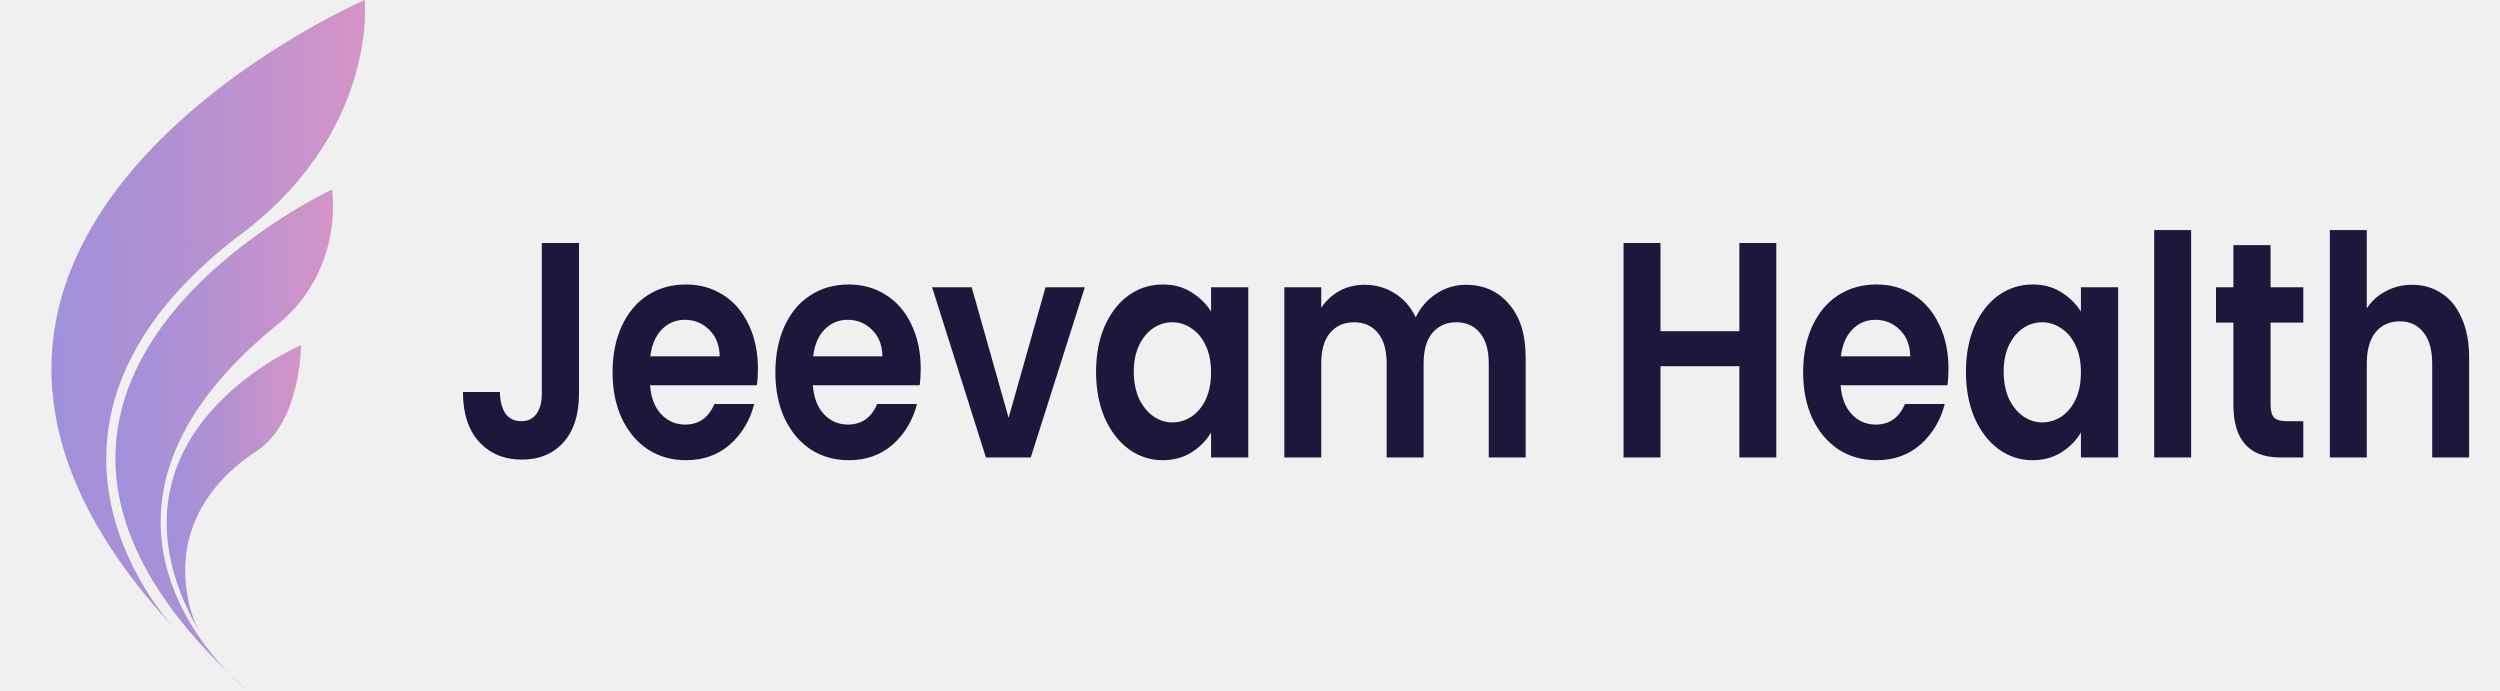
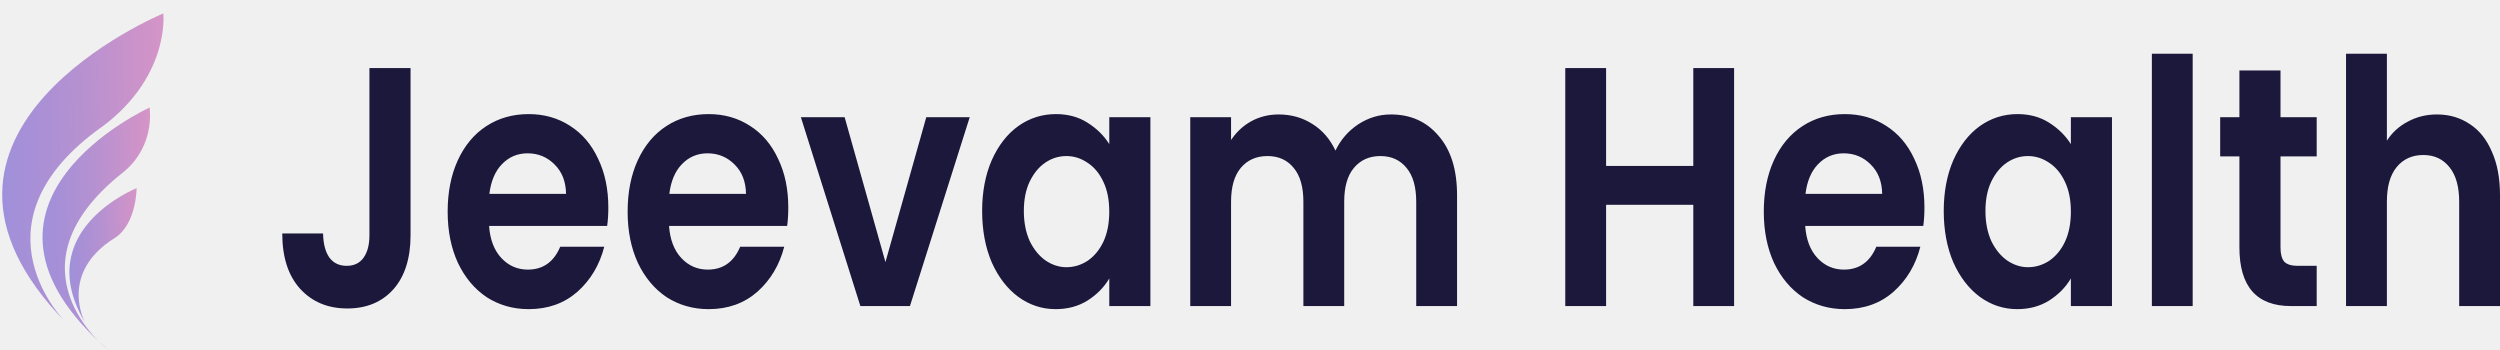
- <svg xmlns="http://www.w3.org/2000/svg" width="134" height="37" viewBox="0 0 134 37" fill="none">
-   <g clip-path="url(#clip0_846_9502)">
-     <path d="M13.25 37C13.25 37 1.865 28.051 14.768 17.478C15.837 16.659 16.682 15.548 17.217 14.261C17.75 12.973 17.953 11.556 17.804 10.156C17.804 10.156 -4.964 20.726 13.25 36.997" fill="url(#paint0_linear_846_9502)" />
-     <path d="M9.403 33.736C-10.104 12.851 19.546 0 19.546 0C19.546 0 20.328 7.229 12.525 12.849C-0.738 23.294 9.403 33.736 9.403 33.736Z" fill="url(#paint1_linear_846_9502)" />
-     <path d="M10.609 33.736C10.609 33.736 7.711 28.12 13.841 24.116C16.138 22.514 16.138 18.501 16.138 18.501C16.138 18.501 4.75 23.272 10.609 33.736Z" fill="url(#paint2_linear_846_9502)" />
-     <path d="M31.035 13.025V21.094C31.035 22.213 30.757 23.086 30.2 23.712C29.645 24.327 28.9 24.634 27.967 24.634C27.024 24.634 26.261 24.315 25.676 23.679C25.102 23.042 24.814 22.152 24.814 21.012H26.793C26.803 21.505 26.902 21.889 27.09 22.164C27.288 22.438 27.571 22.575 27.939 22.575C28.297 22.575 28.57 22.444 28.758 22.181C28.947 21.917 29.041 21.554 29.041 21.094V13.025H31.035ZM40.625 19.76C40.625 20.089 40.606 20.385 40.568 20.649H34.843C34.889 21.308 35.087 21.824 35.436 22.197C35.785 22.57 36.214 22.757 36.722 22.757C37.458 22.757 37.981 22.389 38.292 21.653H40.427C40.201 22.531 39.767 23.256 39.126 23.827C38.485 24.387 37.698 24.667 36.765 24.667C36.011 24.667 35.332 24.475 34.729 24.091C34.136 23.695 33.669 23.141 33.33 22.427C32.999 21.714 32.834 20.89 32.834 19.957C32.834 19.014 32.999 18.185 33.33 17.471C33.66 16.758 34.121 16.209 34.715 15.825C35.309 15.44 35.993 15.248 36.765 15.248C37.51 15.248 38.175 15.434 38.759 15.808C39.352 16.181 39.809 16.713 40.13 17.405C40.46 18.086 40.625 18.871 40.625 19.76ZM38.575 19.101C38.566 18.508 38.381 18.037 38.023 17.685C37.665 17.323 37.227 17.142 36.709 17.142C36.219 17.142 35.804 17.317 35.464 17.668C35.135 18.009 34.932 18.486 34.856 19.101H38.575ZM49.35 19.76C49.35 20.089 49.331 20.385 49.294 20.649H43.568C43.615 21.308 43.813 21.824 44.161 22.197C44.51 22.57 44.94 22.757 45.449 22.757C46.184 22.757 46.707 22.389 47.017 21.653H49.153C48.926 22.531 48.492 23.256 47.852 23.827C47.211 24.387 46.424 24.667 45.491 24.667C44.736 24.667 44.058 24.475 43.455 24.091C42.861 23.695 42.395 23.141 42.055 22.427C41.726 21.714 41.56 20.89 41.56 19.957C41.56 19.014 41.726 18.185 42.055 17.471C42.385 16.758 42.847 16.209 43.441 15.825C44.035 15.44 44.718 15.248 45.491 15.248C46.235 15.248 46.9 15.434 47.484 15.808C48.078 16.181 48.535 16.713 48.856 17.405C49.186 18.086 49.35 18.871 49.35 19.76ZM47.3 19.101C47.291 18.508 47.107 18.037 46.749 17.685C46.391 17.323 45.952 17.142 45.434 17.142C44.944 17.142 44.529 17.317 44.19 17.668C43.86 18.009 43.658 18.486 43.582 19.101H47.3ZM54.061 22.395L56.041 15.396H58.147L55.249 24.519H52.845L49.961 15.396H52.082L54.061 22.395ZM58.749 19.924C58.749 19.002 58.905 18.185 59.216 17.471C59.537 16.758 59.965 16.209 60.503 15.825C61.05 15.44 61.658 15.248 62.327 15.248C62.911 15.248 63.42 15.385 63.853 15.66C64.296 15.934 64.65 16.28 64.914 16.697V15.396H66.907V24.519H64.914V23.185C64.659 23.613 64.306 23.97 63.853 24.255C63.41 24.529 62.897 24.667 62.312 24.667C61.653 24.667 61.05 24.469 60.503 24.074C59.965 23.678 59.537 23.124 59.216 22.411C58.905 21.686 58.749 20.858 58.749 19.924ZM64.913 19.957C64.913 19.398 64.819 18.92 64.63 18.525C64.442 18.119 64.188 17.811 63.868 17.602C63.547 17.383 63.203 17.274 62.836 17.274C62.468 17.274 62.129 17.378 61.818 17.587C61.506 17.794 61.252 18.102 61.054 18.508C60.865 18.904 60.771 19.376 60.771 19.924C60.771 20.473 60.865 20.956 61.054 21.374C61.252 21.78 61.506 22.093 61.818 22.312C62.138 22.531 62.477 22.641 62.836 22.641C63.203 22.641 63.547 22.537 63.868 22.329C64.188 22.109 64.442 21.802 64.63 21.406C64.819 21 64.913 20.517 64.913 19.957ZM78.566 15.264C79.528 15.264 80.301 15.611 80.885 16.302C81.479 16.982 81.776 17.937 81.776 19.167V24.519H79.797V19.48C79.797 18.766 79.641 18.223 79.33 17.85C79.019 17.466 78.595 17.274 78.058 17.274C77.521 17.274 77.091 17.466 76.771 17.85C76.46 18.223 76.305 18.766 76.305 19.48V24.519H74.325V19.48C74.325 18.766 74.169 18.223 73.859 17.85C73.548 17.466 73.124 17.274 72.586 17.274C72.04 17.274 71.606 17.466 71.286 17.85C70.975 18.223 70.819 18.766 70.819 19.48V24.519H68.84V15.396H70.819V16.499C71.074 16.115 71.399 15.813 71.794 15.594C72.2 15.374 72.643 15.264 73.124 15.264C73.736 15.264 74.283 15.418 74.764 15.726C75.244 16.022 75.616 16.45 75.881 17.009C76.135 16.483 76.503 16.061 76.983 15.742C77.473 15.424 78.002 15.264 78.566 15.264ZM95.209 13.025V24.519H93.23V19.628H89.003V24.519H87.023V13.025H89.003V17.751H93.23V13.025H95.209ZM104.438 19.76C104.438 20.089 104.419 20.385 104.381 20.649H98.656C98.703 21.308 98.901 21.824 99.249 22.197C99.598 22.57 100.028 22.757 100.537 22.757C101.271 22.757 101.795 22.389 102.105 21.653H104.24C104.014 22.531 103.58 23.256 102.939 23.827C102.298 24.387 101.512 24.667 100.579 24.667C99.824 24.667 99.146 24.475 98.543 24.091C97.949 23.695 97.483 23.141 97.143 22.427C96.814 21.714 96.648 20.89 96.648 19.957C96.648 19.014 96.814 18.185 97.143 17.471C97.473 16.758 97.935 16.209 98.529 15.825C99.123 15.44 99.806 15.248 100.579 15.248C101.323 15.248 101.988 15.434 102.572 15.808C103.166 16.181 103.623 16.713 103.944 17.405C104.273 18.086 104.438 18.871 104.438 19.76ZM102.388 19.101C102.379 18.508 102.195 18.037 101.837 17.685C101.479 17.323 101.04 17.142 100.522 17.142C100.032 17.142 99.617 17.317 99.278 17.668C98.948 18.009 98.746 18.486 98.67 19.101H102.388ZM105.374 19.924C105.374 19.002 105.529 18.185 105.84 17.471C106.161 16.758 106.59 16.209 107.126 15.825C107.673 15.44 108.281 15.248 108.95 15.248C109.535 15.248 110.044 15.385 110.478 15.66C110.92 15.934 111.273 16.28 111.538 16.697V15.396H113.531V24.519H111.538V23.185C111.284 23.613 110.93 23.97 110.478 24.255C110.035 24.529 109.521 24.667 108.937 24.667C108.277 24.667 107.673 24.469 107.126 24.074C106.59 23.678 106.161 23.124 105.84 22.411C105.529 21.686 105.374 20.858 105.374 19.924ZM111.538 19.957C111.538 19.398 111.444 18.92 111.255 18.525C111.067 18.119 110.812 17.811 110.492 17.602C110.171 17.383 109.827 17.274 109.46 17.274C109.092 17.274 108.753 17.378 108.441 17.587C108.131 17.794 107.876 18.102 107.678 18.508C107.49 18.904 107.396 19.376 107.396 19.924C107.396 20.473 107.49 20.956 107.678 21.374C107.876 21.78 108.131 22.093 108.441 22.312C108.762 22.531 109.102 22.641 109.46 22.641C109.827 22.641 110.171 22.537 110.492 22.329C110.812 22.109 111.067 21.802 111.255 21.406C111.444 21 111.538 20.517 111.538 19.957ZM117.444 12.333V24.519H115.465V12.333H117.444ZM121.703 17.29V21.702C121.703 22.01 121.765 22.235 121.887 22.378C122.019 22.509 122.236 22.575 122.538 22.575H123.457V24.519H122.212C120.544 24.519 119.71 23.574 119.71 21.686V17.29H118.777V15.396H119.71V13.14H121.703V15.396H123.457V17.29H121.703ZM129.291 15.264C129.885 15.264 130.413 15.418 130.875 15.726C131.337 16.022 131.695 16.467 131.949 17.059C132.213 17.641 132.345 18.343 132.345 19.167V24.519H130.366V19.48C130.366 18.756 130.21 18.201 129.899 17.816C129.588 17.422 129.164 17.224 128.627 17.224C128.08 17.224 127.647 17.422 127.326 17.816C127.015 18.201 126.86 18.756 126.86 19.48V24.519H124.88V12.333H126.86V16.532C127.114 16.137 127.453 15.83 127.877 15.611C128.301 15.38 128.773 15.264 129.291 15.264Z" fill="#1B183B" />
+ <svg xmlns="http://www.w3.org/2000/svg" width="186" height="26" viewBox="0 0 186 26" fill="none">
+   <g clip-path="url(#clip0_897_15659)">
+     <mask id="mask0_897_15659" style="mask-type:luminance" maskUnits="userSpaceOnUse" x="0" y="-5" width="186" height="37">
+       <path d="M186 -5H0V32H186V-5Z" fill="white" />
+     </mask>
+     <g mask="url(#mask0_897_15659)">
+       <path d="M8.008 26C8.008 26 0.199 19.999 9.049 12.91C9.783 12.36 10.362 11.615 10.729 10.752C11.095 9.889 11.234 8.939 11.132 8C11.132 8 -4.484 15.088 8.008 25.998" fill="url(#paint0_linear_897_15659)" />
+       <path d="M4.908 24C-9.017 9.762 12.149 1 12.149 1C12.149 1 12.707 5.928 7.136 9.76C-2.332 16.881 4.908 24 4.908 24Z" fill="url(#paint1_linear_897_15659)" />
+       <path d="M6.327 24C6.327 24 4.316 20.314 8.57 17.686C10.164 16.634 10.164 14 10.164 14C10.164 14 2.261 17.132 6.327 24Z" fill="url(#paint2_linear_897_15659)" />
+       <path d="M30.545 5.065V17.495C30.545 19.22 30.118 20.565 29.264 21.529C28.412 22.476 27.269 22.95 25.837 22.95C24.391 22.95 23.219 22.459 22.323 21.479C21.44 20.497 21 19.127 21 17.369H24.036C24.052 18.129 24.203 18.721 24.492 19.144C24.796 19.566 25.23 19.778 25.794 19.778C26.344 19.778 26.763 19.576 27.052 19.17C27.341 18.764 27.486 18.205 27.486 17.495V5.065H30.545ZM45.26 15.441C45.26 15.948 45.231 16.404 45.173 16.81H36.388C36.459 17.825 36.763 18.62 37.299 19.195C37.834 19.77 38.491 20.058 39.272 20.058C40.401 20.058 41.203 19.491 41.681 18.357H44.956C44.609 19.71 43.944 20.827 42.961 21.707C41.977 22.569 40.769 23 39.337 23C38.181 23 37.139 22.704 36.214 22.113C35.303 21.503 34.587 20.649 34.066 19.55C33.559 18.451 33.306 17.182 33.306 15.745C33.306 14.291 33.559 13.014 34.066 11.915C34.573 10.816 35.281 9.97 36.192 9.378C37.104 8.785 38.152 8.489 39.337 8.489C40.48 8.489 41.5 8.777 42.397 9.353C43.307 9.928 44.009 10.748 44.5 11.813C45.007 12.862 45.26 14.071 45.26 15.441ZM42.115 14.425C42.1 13.512 41.817 12.786 41.268 12.245C40.718 11.687 40.047 11.407 39.251 11.407C38.499 11.407 37.862 11.677 37.341 12.219C36.836 12.743 36.524 13.478 36.409 14.425H42.115ZM58.649 15.441C58.649 15.948 58.62 16.404 58.563 16.81H49.776C49.849 17.825 50.152 18.62 50.687 19.195C51.222 19.77 51.881 20.058 52.662 20.058C53.79 20.058 54.593 19.491 55.069 18.357H58.346C57.998 19.71 57.333 20.827 56.349 21.707C55.365 22.569 54.158 23 52.727 23C51.569 23 50.529 22.704 49.602 22.113C48.691 21.503 47.976 20.649 47.455 19.55C46.949 18.451 46.696 17.182 46.696 15.745C46.696 14.291 46.949 13.014 47.455 11.915C47.961 10.816 48.669 9.97 49.581 9.378C50.492 8.785 51.541 8.489 52.727 8.489C53.869 8.489 54.889 8.777 55.785 9.353C56.697 9.928 57.397 10.748 57.89 11.813C58.397 12.862 58.649 14.071 58.649 15.441ZM55.503 14.425C55.489 13.512 55.207 12.786 54.657 12.245C54.108 11.687 53.435 11.407 52.64 11.407C51.888 11.407 51.251 11.677 50.731 12.219C50.224 12.743 49.914 13.478 49.798 14.425H55.503ZM65.877 19.5L68.915 8.719H72.147L67.7 22.772H64.012L59.585 8.719H62.84L65.877 19.5ZM73.071 15.694C73.071 14.274 73.31 13.014 73.787 11.915C74.28 10.816 74.937 9.97 75.762 9.378C76.601 8.785 77.534 8.489 78.56 8.489C79.457 8.489 80.238 8.701 80.903 9.124C81.582 9.547 82.126 10.08 82.531 10.722V8.719H85.589V22.772H82.531V20.717C82.14 21.377 81.598 21.927 80.903 22.366C80.223 22.788 79.435 23 78.538 23C77.526 23 76.601 22.696 75.762 22.087C74.937 21.477 74.28 20.624 73.787 19.524C73.31 18.409 73.071 17.132 73.071 15.694ZM82.529 15.745C82.529 14.883 82.385 14.147 82.096 13.538C81.807 12.912 81.416 12.439 80.925 12.117C80.433 11.779 79.905 11.611 79.341 11.611C78.777 11.611 78.256 11.771 77.78 12.093C77.302 12.413 76.912 12.887 76.608 13.512C76.318 14.121 76.174 14.849 76.174 15.694C76.174 16.54 76.318 17.284 76.608 17.927C76.912 18.553 77.302 19.035 77.78 19.372C78.271 19.71 78.792 19.88 79.341 19.88C79.905 19.88 80.433 19.72 80.925 19.398C81.416 19.06 81.807 18.587 82.096 17.977C82.385 17.352 82.529 16.608 82.529 15.745ZM103.479 8.515C104.955 8.515 106.141 9.049 107.038 10.114C107.949 11.162 108.405 12.633 108.405 14.527V22.772H105.367V15.009C105.367 13.91 105.128 13.072 104.651 12.498C104.174 11.907 103.524 11.611 102.699 11.611C101.875 11.611 101.216 11.907 100.725 12.498C100.247 13.072 100.009 13.91 100.009 15.009V22.772H96.972V15.009C96.972 13.91 96.733 13.072 96.256 12.498C95.779 11.907 95.128 11.611 94.303 11.611C93.465 11.611 92.8 11.907 92.308 12.498C91.831 13.072 91.591 13.91 91.591 15.009V22.772H88.555V8.719H91.591V10.418C91.983 9.826 92.481 9.361 93.088 9.023C93.711 8.685 94.39 8.515 95.128 8.515C96.067 8.515 96.907 8.753 97.645 9.226C98.381 9.682 98.953 10.342 99.358 11.204C99.748 10.392 100.313 9.742 101.05 9.251C101.802 8.761 102.613 8.515 103.479 8.515ZM129.017 5.065V22.772H125.981V15.237H119.494V22.772H116.456V5.065H119.494V12.346H125.981V5.065H129.017ZM143.178 15.441C143.178 15.948 143.149 16.404 143.091 16.81H134.306C134.379 17.825 134.681 18.62 135.217 19.195C135.752 19.77 136.411 20.058 137.192 20.058C138.319 20.058 139.123 19.491 139.598 18.357H142.874C142.528 19.71 141.862 20.827 140.878 21.707C139.894 22.569 138.688 23 137.257 23C136.099 23 135.058 22.704 134.132 22.113C133.221 21.503 132.505 20.649 131.984 19.55C131.479 18.451 131.226 17.182 131.226 15.745C131.226 14.291 131.479 13.014 131.984 11.915C132.491 10.816 133.199 9.97 134.111 9.378C135.022 8.785 136.07 8.489 137.257 8.489C138.398 8.489 139.419 8.777 140.315 9.353C141.226 9.928 141.928 10.748 142.42 11.813C142.925 12.862 143.178 14.071 143.178 15.441ZM140.033 14.425C140.019 13.512 139.736 12.786 139.187 12.245C138.638 11.687 137.964 11.407 137.169 11.407C136.417 11.407 135.781 11.677 135.261 12.219C134.754 12.743 134.444 13.478 134.328 14.425H140.033ZM144.614 15.694C144.614 14.274 144.852 13.014 145.329 11.915C145.822 10.816 146.48 9.97 147.303 9.378C148.142 8.785 149.075 8.489 150.102 8.489C150.999 8.489 151.78 8.701 152.446 9.124C153.124 9.547 153.666 10.08 154.073 10.722V8.719H157.131V22.772H154.073V20.717C153.683 21.377 153.14 21.927 152.446 22.366C151.766 22.788 150.978 23 150.082 23C149.069 23 148.142 22.696 147.303 22.087C146.48 21.477 145.822 20.624 145.329 19.524C144.852 18.409 144.614 17.132 144.614 15.694ZM154.073 15.745C154.073 14.883 153.928 14.147 153.638 13.538C153.35 12.912 152.959 12.439 152.468 12.117C151.975 11.779 151.447 11.611 150.884 11.611C150.319 11.611 149.799 11.771 149.321 12.093C148.845 12.413 148.454 12.887 148.15 13.512C147.861 14.121 147.717 14.849 147.717 15.694C147.717 16.54 147.861 17.284 148.15 17.927C148.454 18.553 148.845 19.035 149.321 19.372C149.813 19.71 150.335 19.88 150.884 19.88C151.447 19.88 151.975 19.72 152.468 19.398C152.959 19.06 153.35 18.587 153.638 17.977C153.928 17.352 154.073 16.608 154.073 15.745ZM163.135 4V22.772H160.099V4H163.135ZM169.67 11.635V18.433C169.67 18.907 169.766 19.254 169.953 19.474C170.155 19.676 170.488 19.778 170.952 19.778H172.362V22.772H170.451C167.892 22.772 166.612 21.317 166.612 18.409V11.635H165.181V8.719H166.612V5.243H169.67V8.719H172.362V11.635H169.67ZM181.314 8.515C182.225 8.515 183.035 8.753 183.744 9.226C184.453 9.682 185.003 10.368 185.392 11.28C185.797 12.177 186 13.258 186 14.527V22.772H182.963V15.009C182.963 13.893 182.724 13.039 182.247 12.447C181.77 11.839 181.119 11.533 180.295 11.533C179.456 11.533 178.791 11.839 178.299 12.447C177.821 13.039 177.584 13.893 177.584 15.009V22.772H174.545V4H177.584V10.468C177.973 9.86 178.493 9.387 179.144 9.049C179.795 8.693 180.519 8.515 181.314 8.515Z" fill="#1B183B" />
+     </g>
  </g>
  <defs>
-     <linearGradient id="paint0_linear_846_9502" x1="4.725" y1="24.283" x2="18.494" y2="24.032" gradientUnits="userSpaceOnUse">
+     <linearGradient id="paint0_linear_897_15659" x1="2.161" y1="17.472" x2="11.605" y2="17.296" gradientUnits="userSpaceOnUse">
      <stop stop-color="#8163D6" />
      <stop offset="0" stop-color="#9A8FDD" />
      <stop offset="0.5" stop-color="#B491D1" />
      <stop offset="1" stop-color="#D794C6" />
    </linearGradient>
-     <linearGradient id="paint1_linear_846_9502" x1="0.651" y1="17.899" x2="20.501" y2="17.415" gradientUnits="userSpaceOnUse">
+     <linearGradient id="paint1_linear_897_15659" x1="-1.34" y1="13.203" x2="12.829" y2="12.841" gradientUnits="userSpaceOnUse">
      <stop stop-color="#8163D6" />
      <stop offset="0" stop-color="#9A8FDD" />
      <stop offset="0.5" stop-color="#B491D1" />
      <stop offset="1" stop-color="#D794C6" />
    </linearGradient>
-     <linearGradient id="paint2_linear_846_9502" x1="8.03" y1="26.558" x2="16.537" y2="26.372" gradientUnits="userSpaceOnUse">
+     <linearGradient id="paint2_linear_897_15659" x1="4.537" y1="19.288" x2="10.44" y2="19.152" gradientUnits="userSpaceOnUse">
      <stop stop-color="#8163D6" />
      <stop offset="0" stop-color="#9A8FDD" />
      <stop offset="0.5" stop-color="#B491D1" />
      <stop offset="1" stop-color="#D794C6" />
    </linearGradient>
-     <clipPath id="clip0_846_9502">
-       <rect width="134" height="37" fill="white" />
+     <clipPath id="clip0_897_15659">
+       <rect width="186" height="26" fill="white" />
    </clipPath>
  </defs>
</svg>
